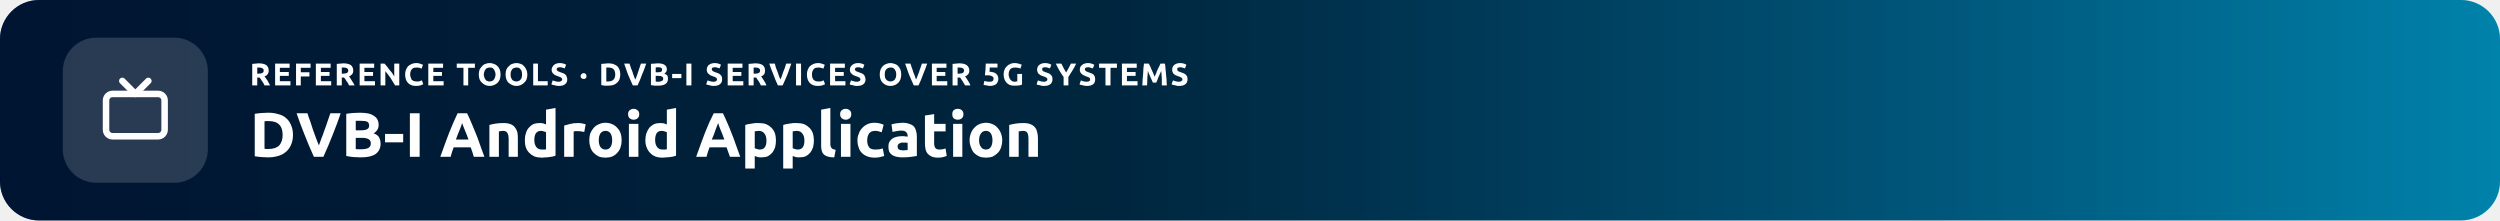
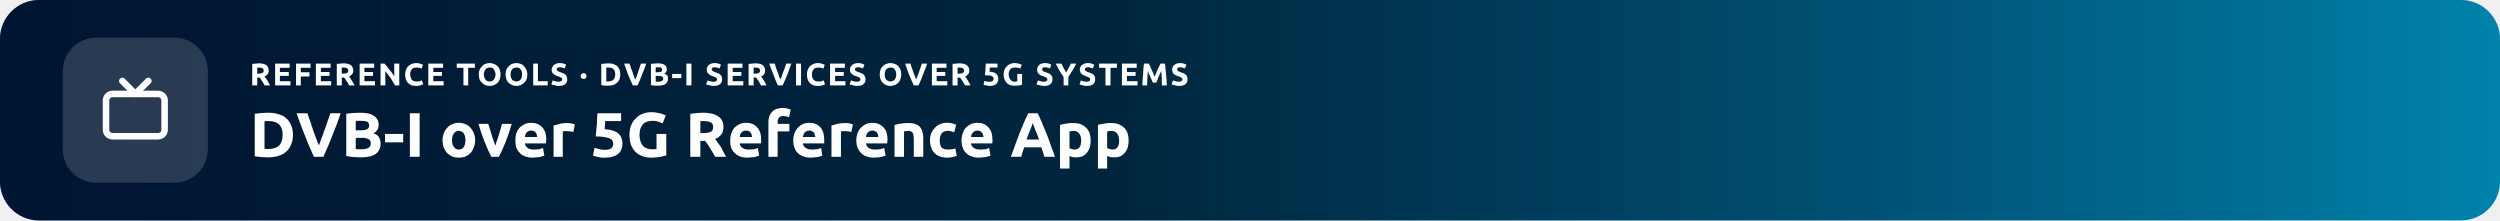
- <svg xmlns="http://www.w3.org/2000/svg" width="896" height="79" viewBox="0 0 896 79" role="img" aria-label="Reference Tools · DVB-I Services over 5G Systems: DVB-I Android Application">
+ <svg xmlns="http://www.w3.org/2000/svg" width="896" height="79" viewBox="0 0 896 79" role="img" aria-label="Reference Tools · DVB-I Services over 5G Systems: DVB-I over 5G Reference App">
  <defs>
    <linearGradient id="brand" x1="0" y1="0" x2="1" y2="0">
      <stop offset="0" stop-color="#003580" />
      <stop offset="1" stop-color="#00a0d2" />
    </linearGradient>
    <linearGradient id="shade" x1="0" y1="0" x2="1" y2="0">
      <stop offset="0" stop-color="#000" stop-opacity="0.62" />
      <stop offset="0.45" stop-color="#000" stop-opacity="0.62" />
      <stop offset="1" stop-color="#000" stop-opacity="0.18" />
    </linearGradient>
    <clipPath id="card">
      <rect width="896" height="79" rx="14" />
    </clipPath>
  </defs>
  <g clip-path="url(#card)">
    <rect width="896" height="79" fill="url(#brand)" />
    <rect width="896" height="79" fill="url(#shade)" />
  </g>
  <rect x="22.5" y="13.5" width="52" height="52" rx="12" fill="#fff" fill-opacity="0.16" />
  <g transform="translate(34.5 25.5) scale(1.16667)" fill="none" stroke="#fff" stroke-width="2" stroke-linecap="round" stroke-linejoin="round">
    <path d="M3 9a2 2 0 0 1 2 -2h14a2 2 0 0 1 2 2v9a2 2 0 0 1 -2 2h-14a2 2 0 0 1 -2 -2l0 -9" />
    <path d="M16 3l-4 4l-4 -4" />
  </g>
  <path d="M92.7 22.7Q94.4 22.7 95.4 23.3Q96.3 24 96.3 25.3Q96.3 26.1 95.9 26.6Q95.6 27.1 94.8 27.4Q95.1 27.7 95.3 28.1Q95.6 28.5 95.9 28.9Q96.1 29.3 96.3 29.7Q96.6 30.2 96.8 30.6H94.8Q94.6 30.2 94.4 29.8Q94.2 29.4 93.9 29.1Q93.7 28.7 93.5 28.4Q93.2 28 93 27.8H92.2V30.6H90.4V22.9Q91 22.8 91.6 22.8Q92.2 22.7 92.7 22.7ZM92.8 24.2Q92.6 24.2 92.4 24.2Q92.3 24.2 92.2 24.2V26.4H92.7Q93.6 26.4 94.1 26.1Q94.5 25.9 94.5 25.3Q94.5 24.7 94.1 24.5Q93.6 24.2 92.8 24.2Z M98.6 30.6V22.8H103.8V24.3H100.3V25.8H103.5V27.2H100.3V29.1H104.1V30.6Z M106.1 30.6V22.8H111.3V24.3H107.8V25.9H110.9V27.4H107.8V30.6Z M113.2 30.6V22.8H118.5V24.3H115V25.8H118.1V27.2H115V29.1H118.7V30.6Z M123 22.7Q124.7 22.7 125.7 23.3Q126.6 24 126.6 25.3Q126.6 26.1 126.2 26.6Q125.8 27.1 125.1 27.4Q125.4 27.7 125.6 28.1Q125.9 28.5 126.1 28.9Q126.4 29.3 126.6 29.7Q126.9 30.2 127.1 30.6H125.1Q124.9 30.2 124.7 29.8Q124.5 29.4 124.2 29.1Q124 28.7 123.8 28.4Q123.5 28 123.3 27.8H122.5V30.6H120.7V22.9Q121.3 22.8 121.9 22.8Q122.5 22.7 123 22.7ZM123.1 24.2Q122.9 24.2 122.7 24.2Q122.6 24.2 122.5 24.2V26.4H122.9Q123.9 26.4 124.4 26.1Q124.8 25.9 124.8 25.3Q124.8 24.7 124.4 24.5Q123.9 24.2 123.1 24.2Z M128.9 30.6V22.8H134.1V24.3H130.6V25.8H133.7V27.2H130.6V29.1H134.4V30.6Z M141.6 30.6Q140.8 29.3 140 28Q139.1 26.7 138.1 25.5V30.6H136.4V22.8H137.8Q138.2 23.2 138.6 23.7Q139.1 24.3 139.5 24.9Q140 25.5 140.5 26.1Q140.9 26.8 141.3 27.4V22.8H143.1V30.6Z M149.1 30.8Q147.2 30.8 146.2 29.7Q145.2 28.6 145.2 26.7Q145.2 25.7 145.5 25Q145.8 24.2 146.3 23.7Q146.9 23.2 147.6 22.9Q148.3 22.6 149.2 22.6Q149.7 22.6 150.1 22.7Q150.5 22.8 150.8 22.9Q151.1 23 151.3 23.1Q151.5 23.2 151.6 23.2L151.1 24.6Q150.7 24.4 150.3 24.3Q149.8 24.2 149.2 24.2Q148.8 24.2 148.4 24.3Q148 24.4 147.7 24.7Q147.4 25 147.2 25.5Q147 26 147 26.7Q147 27.2 147.2 27.7Q147.3 28.1 147.5 28.5Q147.8 28.8 148.2 29Q148.7 29.2 149.3 29.2Q149.6 29.2 149.9 29.2Q150.3 29.1 150.5 29.1Q150.7 29 150.9 28.9Q151.1 28.8 151.2 28.8L151.7 30.2Q151.3 30.4 150.7 30.6Q150 30.8 149.1 30.8Z M153.5 30.6V22.8H158.8V24.3H155.3V25.8H158.4V27.2H155.3V29.1H159V30.6Z M170.2 22.8V24.3H167.8V30.6H166.1V24.3H163.7V22.8Z M173.4 26.7Q173.4 27.3 173.6 27.7Q173.7 28.2 174 28.5Q174.2 28.9 174.6 29Q175 29.2 175.5 29.2Q176 29.2 176.4 29Q176.8 28.9 177 28.5Q177.3 28.2 177.4 27.7Q177.6 27.3 177.6 26.7Q177.6 26.1 177.4 25.7Q177.3 25.2 177 24.9Q176.8 24.5 176.4 24.3Q176 24.2 175.5 24.2Q175 24.2 174.6 24.4Q174.2 24.5 174 24.9Q173.7 25.2 173.6 25.7Q173.4 26.1 173.4 26.7ZM179.4 26.7Q179.4 27.7 179.1 28.5Q178.8 29.2 178.3 29.7Q177.8 30.2 177 30.5Q176.3 30.8 175.5 30.8Q174.7 30.8 174 30.5Q173.3 30.2 172.8 29.7Q172.2 29.2 171.9 28.5Q171.6 27.7 171.6 26.7Q171.6 25.7 171.9 24.9Q172.3 24.2 172.8 23.7Q173.3 23.1 174 22.9Q174.7 22.6 175.5 22.6Q176.3 22.6 177 22.9Q177.7 23.1 178.3 23.7Q178.8 24.2 179.1 24.9Q179.4 25.7 179.4 26.7Z M183 26.7Q183 27.3 183.1 27.7Q183.3 28.2 183.5 28.5Q183.8 28.9 184.2 29Q184.6 29.2 185.1 29.2Q185.6 29.2 185.9 29Q186.3 28.9 186.6 28.5Q186.9 28.2 187 27.7Q187.1 27.3 187.1 26.7Q187.1 26.1 187 25.7Q186.9 25.2 186.6 24.9Q186.3 24.5 185.9 24.3Q185.6 24.2 185.1 24.2Q184.6 24.2 184.2 24.4Q183.8 24.5 183.5 24.9Q183.3 25.2 183.1 25.7Q183 26.1 183 26.7ZM189 26.7Q189 27.7 188.7 28.5Q188.4 29.2 187.8 29.7Q187.3 30.2 186.6 30.5Q185.9 30.8 185.1 30.8Q184.3 30.8 183.6 30.5Q182.9 30.2 182.3 29.7Q181.8 29.2 181.5 28.5Q181.2 27.7 181.2 26.7Q181.2 25.7 181.5 24.9Q181.8 24.2 182.4 23.7Q182.9 23.1 183.6 22.9Q184.3 22.6 185.1 22.6Q185.9 22.6 186.6 22.9Q187.3 23.1 187.8 23.7Q188.3 24.2 188.6 24.9Q189 25.7 189 26.7Z M196.3 29.1V30.6H191.1V22.8H192.8V29.1Z M200.2 29.3Q200.6 29.3 200.8 29.2Q201.1 29.1 201.2 29Q201.4 28.9 201.4 28.8Q201.5 28.6 201.5 28.5Q201.5 28.1 201.1 27.8Q200.8 27.6 199.9 27.3Q199.5 27.1 199.1 27Q198.7 26.8 198.4 26.5Q198.1 26.3 197.9 25.9Q197.7 25.5 197.7 25Q197.7 24.4 198 24Q198.2 23.6 198.5 23.3Q198.9 23 199.4 22.8Q200 22.6 200.6 22.6Q201.4 22.6 202 22.8Q202.6 23 202.9 23.2L202.4 24.5Q202.1 24.4 201.7 24.3Q201.3 24.1 200.7 24.1Q200.1 24.1 199.8 24.3Q199.5 24.5 199.5 24.8Q199.5 25 199.6 25.2Q199.8 25.3 199.9 25.5Q200.1 25.6 200.4 25.7Q200.6 25.8 200.9 25.9Q201.5 26.1 202 26.3Q202.4 26.5 202.7 26.8Q203 27.1 203.1 27.5Q203.3 27.9 203.3 28.5Q203.3 29.6 202.5 30.2Q201.8 30.8 200.2 30.8Q199.7 30.8 199.3 30.7Q198.9 30.6 198.6 30.5Q198.2 30.5 198 30.4Q197.8 30.3 197.6 30.2L198.1 28.8Q198.5 29 199 29.1Q199.5 29.3 200.2 29.3Z M210.2 27.3Q210.2 27.8 209.9 28.1Q209.6 28.3 209.2 28.3Q208.8 28.3 208.5 28.1Q208.1 27.8 208.1 27.3Q208.1 26.8 208.5 26.5Q208.8 26.2 209.2 26.2Q209.6 26.2 209.9 26.5Q210.2 26.8 210.2 27.3Z M217.3 29.2Q217.4 29.2 217.6 29.2Q217.7 29.2 217.9 29.2Q219.3 29.2 219.9 28.5Q220.5 27.9 220.5 26.7Q220.5 25.5 219.9 24.8Q219.3 24.2 218 24.2Q217.8 24.2 217.6 24.2Q217.4 24.2 217.3 24.2ZM222.3 26.7Q222.3 27.7 222 28.5Q221.7 29.2 221.1 29.7Q220.6 30.2 219.7 30.5Q218.9 30.7 217.9 30.7Q217.4 30.7 216.7 30.7Q216.1 30.6 215.5 30.5V22.9Q216.1 22.8 216.8 22.8Q217.4 22.7 217.9 22.7Q218.9 22.7 219.7 22.9Q220.5 23.2 221.1 23.6Q221.7 24.1 222 24.9Q222.3 25.6 222.3 26.7Z M226.8 30.6Q226.3 29.6 225.9 28.6Q225.4 27.5 225 26.5Q224.6 25.4 224.3 24.5Q223.9 23.5 223.7 22.8H225.6Q225.9 23.5 226.1 24.3Q226.4 25 226.7 25.8Q226.9 26.6 227.2 27.3Q227.4 28 227.7 28.5Q227.9 28 228.2 27.3Q228.4 26.6 228.7 25.8Q229 25 229.2 24.3Q229.5 23.5 229.7 22.8H231.6Q231.3 23.5 231 24.5Q230.7 25.4 230.2 26.5Q229.8 27.5 229.4 28.6Q228.9 29.6 228.5 30.6Z M235.9 30.7Q235.2 30.7 234.6 30.7Q234 30.6 233.3 30.5V22.9Q233.8 22.8 234.5 22.8Q235.1 22.7 235.6 22.7Q236.4 22.7 237 22.8Q237.6 22.9 238.1 23.2Q238.5 23.4 238.8 23.9Q239 24.3 239 24.9Q239 25.8 238.1 26.4Q238.9 26.7 239.2 27.1Q239.4 27.6 239.4 28.2Q239.4 29.5 238.5 30.1Q237.6 30.7 235.9 30.7ZM235 27.2V29.2Q235.2 29.2 235.4 29.3Q235.6 29.3 235.9 29.3Q236.7 29.3 237.2 29Q237.7 28.8 237.7 28.2Q237.7 27.7 237.2 27.4Q236.8 27.2 236.1 27.2ZM235 25.9H235.8Q236.7 25.9 237 25.7Q237.3 25.4 237.3 25Q237.3 24.5 237 24.3Q236.6 24.1 235.9 24.1Q235.7 24.1 235.4 24.1Q235.2 24.1 235 24.2Z M240.9 26.5H244.2V28H240.9Z M246 22.8H247.8V30.6H246Z M255.7 29.3Q256.1 29.3 256.4 29.2Q256.6 29.1 256.7 29Q256.9 28.9 256.9 28.8Q257 28.6 257 28.5Q257 28.1 256.6 27.8Q256.3 27.6 255.4 27.3Q255 27.1 254.6 27Q254.3 26.8 254 26.5Q253.6 26.3 253.5 25.9Q253.3 25.5 253.3 25Q253.3 24.4 253.5 24Q253.7 23.6 254 23.3Q254.4 23 254.9 22.8Q255.5 22.6 256.1 22.6Q256.9 22.6 257.5 22.8Q258.1 23 258.4 23.2L257.9 24.5Q257.6 24.4 257.2 24.3Q256.8 24.1 256.2 24.1Q255.6 24.1 255.3 24.3Q255.1 24.5 255.1 24.8Q255.1 25 255.2 25.2Q255.3 25.3 255.5 25.5Q255.6 25.6 255.9 25.7Q256.1 25.8 256.4 25.9Q257 26.1 257.5 26.3Q257.9 26.5 258.2 26.8Q258.5 27.1 258.7 27.5Q258.8 27.9 258.8 28.5Q258.8 29.6 258 30.2Q257.3 30.8 255.7 30.8Q255.2 30.8 254.8 30.7Q254.4 30.6 254.1 30.5Q253.8 30.5 253.5 30.4Q253.3 30.3 253.1 30.2L253.6 28.8Q254 29 254.5 29.1Q255 29.3 255.7 29.3Z M260.8 30.6V22.8H266.1V24.3H262.6V25.8H265.7V27.2H262.6V29.1H266.4V30.6Z M270.6 22.7Q272.4 22.7 273.3 23.3Q274.2 24 274.2 25.3Q274.2 26.1 273.9 26.6Q273.5 27.1 272.8 27.4Q273 27.7 273.3 28.1Q273.5 28.5 273.8 28.9Q274 29.3 274.3 29.7Q274.5 30.2 274.7 30.6H272.7Q272.5 30.2 272.3 29.8Q272.1 29.4 271.9 29.1Q271.6 28.7 271.4 28.4Q271.2 28 271 27.8H270.1V30.6H268.3V22.9Q268.9 22.8 269.5 22.8Q270.1 22.7 270.6 22.7ZM270.7 24.2Q270.5 24.2 270.4 24.2Q270.2 24.2 270.1 24.2V26.4H270.6Q271.6 26.4 272 26.1Q272.4 25.9 272.4 25.3Q272.4 24.7 272 24.5Q271.6 24.2 270.7 24.2Z M278.8 30.6Q278.4 29.6 277.9 28.6Q277.5 27.5 277.1 26.5Q276.7 25.4 276.3 24.5Q276 23.5 275.7 22.8H277.7Q277.9 23.5 278.1 24.3Q278.4 25 278.7 25.8Q279 26.6 279.2 27.3Q279.5 28 279.7 28.5Q279.9 28 280.2 27.3Q280.4 26.6 280.7 25.8Q281 25 281.3 24.3Q281.5 23.5 281.8 22.8H283.6Q283.4 23.5 283 24.5Q282.7 25.4 282.3 26.5Q281.9 27.5 281.4 28.6Q281 29.6 280.5 30.6Z M285.3 22.8H287.1V30.6H285.3Z M293.1 30.8Q291.2 30.8 290.2 29.7Q289.2 28.6 289.2 26.7Q289.2 25.7 289.5 25Q289.8 24.2 290.3 23.7Q290.9 23.2 291.6 22.9Q292.3 22.6 293.2 22.6Q293.7 22.6 294.1 22.7Q294.5 22.8 294.8 22.9Q295.1 23 295.3 23.1Q295.5 23.2 295.6 23.2L295.1 24.6Q294.7 24.4 294.2 24.3Q293.8 24.2 293.2 24.2Q292.8 24.2 292.4 24.3Q292 24.4 291.7 24.7Q291.4 25 291.2 25.5Q291 26 291 26.7Q291 27.2 291.1 27.7Q291.3 28.1 291.5 28.5Q291.8 28.8 292.2 29Q292.6 29.2 293.2 29.2Q293.6 29.2 293.9 29.2Q294.2 29.1 294.5 29.1Q294.7 29 294.9 28.9Q295.1 28.8 295.2 28.8L295.7 30.2Q295.3 30.4 294.7 30.6Q294 30.8 293.1 30.8Z M297.5 30.6V22.8H302.8V24.3H299.3V25.8H302.4V27.2H299.3V29.1H303V30.6Z M307.1 29.3Q307.5 29.3 307.7 29.2Q308 29.1 308.1 29Q308.3 28.9 308.3 28.8Q308.4 28.6 308.4 28.5Q308.4 28.1 308 27.8Q307.7 27.6 306.8 27.3Q306.4 27.1 306 27Q305.6 26.8 305.3 26.5Q305 26.3 304.8 25.9Q304.6 25.5 304.6 25Q304.6 24.4 304.8 24Q305.1 23.6 305.4 23.3Q305.8 23 306.3 22.8Q306.9 22.6 307.5 22.6Q308.3 22.6 308.9 22.8Q309.4 23 309.8 23.2L309.3 24.5Q309 24.4 308.6 24.3Q308.2 24.1 307.6 24.1Q307 24.1 306.7 24.3Q306.4 24.5 306.4 24.8Q306.4 25 306.5 25.2Q306.6 25.3 306.8 25.5Q307 25.6 307.3 25.7Q307.5 25.8 307.8 25.9Q308.4 26.1 308.9 26.3Q309.3 26.5 309.6 26.8Q309.9 27.1 310 27.5Q310.2 27.9 310.2 28.5Q310.2 29.6 309.4 30.2Q308.7 30.8 307.1 30.8Q306.6 30.8 306.2 30.7Q305.8 30.6 305.4 30.5Q305.1 30.5 304.9 30.4Q304.7 30.3 304.5 30.2L305 28.8Q305.4 29 305.9 29.1Q306.4 29.3 307.1 29.3Z M317.1 26.7Q317.1 27.3 317.2 27.7Q317.3 28.2 317.6 28.5Q317.9 28.9 318.3 29Q318.6 29.2 319.1 29.2Q319.6 29.2 320 29Q320.4 28.9 320.7 28.5Q320.9 28.2 321.1 27.7Q321.2 27.3 321.2 26.7Q321.2 26.1 321.1 25.7Q320.9 25.2 320.7 24.9Q320.4 24.5 320 24.3Q319.6 24.2 319.1 24.2Q318.6 24.2 318.3 24.4Q317.9 24.5 317.6 24.9Q317.3 25.2 317.2 25.7Q317.1 26.1 317.1 26.7ZM323 26.7Q323 27.7 322.7 28.5Q322.4 29.2 321.9 29.7Q321.4 30.2 320.7 30.5Q320 30.8 319.1 30.8Q318.3 30.8 317.6 30.5Q316.9 30.2 316.4 29.7Q315.9 29.2 315.6 28.5Q315.3 27.7 315.3 26.7Q315.3 25.7 315.6 24.9Q315.9 24.2 316.4 23.7Q317 23.1 317.7 22.9Q318.4 22.6 319.1 22.6Q319.9 22.6 320.6 22.9Q321.4 23.1 321.9 23.7Q322.4 24.2 322.7 24.9Q323 25.7 323 26.7Z M327.5 30.6Q327 29.6 326.6 28.6Q326.1 27.5 325.7 26.5Q325.3 25.4 325 24.5Q324.6 23.5 324.4 22.8H326.3Q326.5 23.5 326.8 24.3Q327.1 25 327.3 25.8Q327.6 26.6 327.9 27.3Q328.1 28 328.3 28.5Q328.6 28 328.8 27.3Q329.1 26.6 329.4 25.8Q329.6 25 329.9 24.3Q330.2 23.5 330.4 22.8H332.3Q332 23.5 331.7 24.5Q331.3 25.4 330.9 26.5Q330.5 27.5 330.1 28.6Q329.6 29.6 329.2 30.6Z M334 30.6V22.8H339.2V24.3H335.7V25.8H338.8V27.2H335.7V29.1H339.5V30.6Z M343.7 22.7Q345.5 22.7 346.4 23.3Q347.4 24 347.4 25.3Q347.4 26.1 347 26.6Q346.6 27.1 345.9 27.4Q346.1 27.7 346.4 28.1Q346.6 28.5 346.9 28.9Q347.1 29.3 347.4 29.7Q347.6 30.2 347.8 30.6H345.9Q345.6 30.2 345.4 29.8Q345.2 29.4 345 29.1Q344.7 28.7 344.5 28.4Q344.3 28 344.1 27.8H343.2V30.6H341.4V22.9Q342 22.8 342.6 22.8Q343.2 22.7 343.7 22.7ZM343.8 24.2Q343.6 24.2 343.5 24.2Q343.3 24.2 343.2 24.2V26.4H343.7Q344.7 26.4 345.1 26.1Q345.5 25.9 345.5 25.3Q345.5 24.7 345.1 24.5Q344.7 24.2 343.8 24.2Z M356.1 28.3Q356.1 28 356 27.7Q355.9 27.5 355.5 27.3Q355.1 27.1 354.5 27Q353.9 27 353 27Q353.1 25.9 353.2 24.8Q353.3 23.8 353.3 22.8H357.5V24.2H354.7Q354.7 24.6 354.7 25Q354.7 25.4 354.6 25.7Q356.3 25.8 357 26.4Q357.8 27.1 357.8 28.3Q357.8 28.8 357.6 29.3Q357.4 29.7 357.1 30.1Q356.7 30.4 356.1 30.6Q355.5 30.8 354.7 30.8Q354.4 30.8 354.1 30.7Q353.8 30.7 353.5 30.6Q353.2 30.6 352.9 30.5Q352.7 30.4 352.5 30.4L352.8 29Q353.1 29.1 353.6 29.2Q354 29.3 354.7 29.3Q355.5 29.3 355.8 29Q356.1 28.7 356.1 28.3Z M363.9 24.2Q362.6 24.2 362.1 24.8Q361.5 25.5 361.5 26.7Q361.5 27.3 361.7 27.7Q361.8 28.2 362.1 28.5Q362.4 28.9 362.8 29.1Q363.2 29.3 363.7 29.3Q364 29.3 364.2 29.2Q364.4 29.2 364.6 29.2V26.5H366.3V30.3Q366 30.5 365.3 30.6Q364.6 30.7 363.6 30.7Q362.7 30.7 362 30.5Q361.3 30.2 360.8 29.7Q360.3 29.2 360 28.4Q359.7 27.7 359.7 26.7Q359.7 25.7 360 25Q360.3 24.2 360.9 23.7Q361.4 23.2 362.1 22.9Q362.8 22.6 363.6 22.6Q364.2 22.6 364.6 22.7Q365.1 22.8 365.4 22.9Q365.7 23 365.9 23.1Q366.1 23.2 366.2 23.2L365.7 24.6Q365.4 24.4 364.9 24.3Q364.4 24.2 363.9 24.2Z M374.1 29.3Q374.5 29.3 374.7 29.2Q375 29.1 375.1 29Q375.3 28.9 375.3 28.8Q375.4 28.6 375.4 28.5Q375.4 28.1 375 27.8Q374.7 27.6 373.8 27.3Q373.4 27.1 373 27Q372.7 26.8 372.3 26.5Q372 26.3 371.9 25.9Q371.7 25.5 371.7 25Q371.7 24.4 371.9 24Q372.1 23.6 372.4 23.3Q372.8 23 373.3 22.8Q373.9 22.6 374.5 22.6Q375.3 22.6 375.9 22.8Q376.5 23 376.8 23.2L376.3 24.5Q376 24.4 375.6 24.3Q375.2 24.1 374.6 24.1Q374 24.1 373.7 24.3Q373.5 24.5 373.5 24.8Q373.5 25 373.6 25.2Q373.7 25.3 373.8 25.5Q374 25.6 374.3 25.7Q374.5 25.8 374.8 25.9Q375.4 26.1 375.9 26.3Q376.3 26.5 376.6 26.8Q376.9 27.1 377.1 27.5Q377.2 27.9 377.2 28.5Q377.2 29.6 376.4 30.2Q375.7 30.8 374.1 30.8Q373.6 30.8 373.2 30.7Q372.8 30.6 372.5 30.5Q372.1 30.5 371.9 30.4Q371.7 30.3 371.5 30.2L372 28.8Q372.4 29 372.9 29.1Q373.4 29.3 374.1 29.3Z M382.1 26Q382.6 25.2 383 24.4Q383.4 23.6 383.8 22.8H385.7Q385.1 24.1 384.4 25.2Q383.7 26.4 382.9 27.6V30.6H381.2V27.6Q380.4 26.5 379.7 25.3Q379 24.1 378.4 22.8H380.4Q380.8 23.6 381.2 24.4Q381.6 25.2 382.1 26Z M389.5 29.3Q389.8 29.3 390.1 29.2Q390.3 29.1 390.5 29Q390.6 28.9 390.7 28.8Q390.7 28.6 390.7 28.5Q390.7 28.1 390.4 27.8Q390 27.6 389.1 27.3Q388.8 27.1 388.4 27Q388 26.8 387.7 26.5Q387.4 26.3 387.2 25.9Q387 25.5 387 25Q387 24.4 387.2 24Q387.4 23.6 387.8 23.3Q388.1 23 388.7 22.8Q389.2 22.6 389.9 22.6Q390.7 22.6 391.2 22.8Q391.8 23 392.2 23.2L391.7 24.5Q391.3 24.4 390.9 24.3Q390.5 24.1 390 24.1Q389.3 24.1 389.1 24.3Q388.8 24.5 388.8 24.8Q388.8 25 388.9 25.2Q389 25.3 389.2 25.5Q389.4 25.6 389.6 25.7Q389.9 25.8 390.1 25.9Q390.8 26.1 391.2 26.3Q391.7 26.5 392 26.8Q392.2 27.1 392.4 27.5Q392.5 27.9 392.5 28.5Q392.5 29.6 391.8 30.2Q391 30.8 389.5 30.8Q389 30.8 388.5 30.7Q388.1 30.6 387.8 30.5Q387.5 30.5 387.2 30.4Q387 30.3 386.9 30.2L387.4 28.8Q387.7 29 388.2 29.1Q388.7 29.3 389.5 29.3Z M400.3 22.8V24.3H398V30.6H396.2V24.3H393.9V22.8Z M402.1 30.6V22.8H407.4V24.3H403.9V25.8H407V27.2H403.9V29.1H407.7V30.6Z M411.7 22.8Q411.9 23.2 412.2 23.7Q412.4 24.3 412.7 24.9Q413 25.5 413.3 26.2Q413.6 26.9 413.8 27.5Q414.1 26.9 414.4 26.2Q414.6 25.5 414.9 24.9Q415.2 24.3 415.5 23.7Q415.7 23.2 415.9 22.8H417.5Q417.7 23.6 417.7 24.5Q417.8 25.5 417.9 26.5Q418 27.6 418.1 28.6Q418.1 29.7 418.2 30.6H416.4Q416.4 29.5 416.4 28.1Q416.3 26.8 416.2 25.4Q416 25.9 415.7 26.5Q415.5 27 415.2 27.6Q415 28.2 414.8 28.7Q414.6 29.2 414.4 29.6H413.2Q413 29.2 412.8 28.7Q412.6 28.2 412.3 27.6Q412.1 27 411.8 26.5Q411.6 25.9 411.4 25.4Q411.3 26.8 411.2 28.1Q411.2 29.5 411.1 30.6H409.4Q409.5 29.7 409.5 28.6Q409.6 27.6 409.7 26.5Q409.7 25.5 409.8 24.5Q409.9 23.6 410 22.8Z M422.5 29.3Q422.9 29.3 423.1 29.2Q423.4 29.1 423.5 29Q423.7 28.9 423.7 28.8Q423.8 28.6 423.8 28.5Q423.8 28.1 423.4 27.8Q423.1 27.6 422.2 27.3Q421.8 27.1 421.4 27Q421 26.8 420.7 26.5Q420.4 26.3 420.3 25.9Q420.1 25.5 420.1 25Q420.1 24.4 420.3 24Q420.5 23.6 420.8 23.3Q421.2 23 421.7 22.8Q422.3 22.6 422.9 22.6Q423.7 22.6 424.3 22.8Q424.9 23 425.2 23.2L424.7 24.5Q424.4 24.4 424 24.3Q423.6 24.1 423 24.1Q422.4 24.1 422.1 24.3Q421.9 24.5 421.9 24.8Q421.9 25 422 25.2Q422.1 25.3 422.2 25.5Q422.4 25.6 422.7 25.7Q422.9 25.8 423.2 25.9Q423.8 26.1 424.3 26.3Q424.7 26.5 425 26.8Q425.3 27.1 425.5 27.5Q425.6 27.9 425.6 28.5Q425.6 29.6 424.8 30.2Q424.1 30.8 422.5 30.8Q422 30.8 421.6 30.7Q421.2 30.6 420.9 30.5Q420.5 30.5 420.3 30.4Q420.1 30.3 419.9 30.2L420.4 28.8Q420.8 29 421.3 29.1Q421.8 29.3 422.5 29.3Z" fill="#fff" />
-   <path d="M94.8 53.3Q95.1 53.4 95.4 53.4Q95.7 53.4 96.2 53.4Q98.8 53.4 100.1 52.1Q101.3 50.7 101.3 48.4Q101.3 45.9 100.1 44.7Q98.9 43.4 96.3 43.4Q95.9 43.4 95.5 43.4Q95.1 43.4 94.8 43.5ZM105 48.4Q105 50.4 104.3 51.9Q103.7 53.4 102.5 54.4Q101.4 55.4 99.7 55.9Q98 56.4 96 56.4Q95 56.4 93.8 56.3Q92.5 56.2 91.3 56V40.8Q92.5 40.6 93.8 40.5Q95.1 40.4 96.1 40.4Q98.1 40.4 99.7 40.9Q101.4 41.3 102.5 42.3Q103.7 43.3 104.3 44.8Q105 46.3 105 48.4Z M112.5 56.2Q111.6 54.2 110.7 52.1Q109.8 50 109 47.9Q108.2 45.9 107.5 44Q106.8 42.1 106.3 40.6H110.2Q110.6 42 111.2 43.5Q111.7 45.1 112.2 46.6Q112.8 48.2 113.3 49.6Q113.8 51 114.3 52.1Q114.7 51 115.2 49.6Q115.8 48.2 116.3 46.6Q116.9 45.1 117.4 43.5Q117.9 42 118.4 40.6H122.1Q121.6 42.1 120.9 44Q120.2 45.9 119.4 47.9Q118.6 50 117.7 52.1Q116.8 54.2 115.9 56.2Z M129.3 56.4Q128 56.4 126.8 56.3Q125.5 56.2 124.1 55.9V40.8Q125.2 40.6 126.5 40.5Q127.8 40.4 128.9 40.4Q130.4 40.4 131.6 40.6Q132.9 40.8 133.8 41.4Q134.7 41.9 135.2 42.7Q135.7 43.6 135.7 44.8Q135.7 46.7 133.9 47.8Q135.4 48.3 135.9 49.3Q136.4 50.3 136.4 51.5Q136.4 53.9 134.6 55.2Q132.9 56.4 129.3 56.4ZM127.5 49.4V53.4Q127.9 53.5 128.4 53.5Q128.8 53.5 129.4 53.5Q130.9 53.5 131.9 53.1Q132.9 52.6 132.9 51.4Q132.9 50.3 132.1 49.9Q131.3 49.4 129.8 49.4ZM127.5 46.7H129.3Q130.9 46.7 131.6 46.3Q132.3 45.9 132.3 45Q132.3 44 131.6 43.6Q130.8 43.3 129.4 43.3Q129 43.3 128.5 43.3Q128 43.3 127.5 43.3Z M138 48H144.5V51H138Z M146.9 40.6H150.4V56.2H146.9Z M169.8 56.2Q169.6 55.4 169.3 54.5Q169 53.7 168.7 52.8H162.6Q162.3 53.7 162 54.5Q161.7 55.4 161.5 56.2H157.8Q158.7 53.7 159.5 51.5Q160.3 49.4 161 47.5Q161.8 45.6 162.5 43.9Q163.3 42.2 164 40.6H167.4Q168.2 42.2 168.9 43.9Q169.6 45.6 170.4 47.5Q171.2 49.4 171.9 51.5Q172.7 53.7 173.6 56.2ZM165.6 44.1Q165.5 44.5 165.3 45.1Q165.1 45.6 164.8 46.4Q164.5 47.2 164.1 48.1Q163.8 49 163.4 50H167.9Q167.5 49 167.2 48.1Q166.8 47.2 166.5 46.4Q166.2 45.6 166 45.1Q165.8 44.5 165.6 44.1Z M175.4 44.8Q176.3 44.5 177.6 44.3Q179 44.1 180.4 44.1Q182 44.1 183 44.5Q184 44.9 184.5 45.6Q185.1 46.3 185.4 47.3Q185.6 48.3 185.6 49.5V56.2H182.3V49.9Q182.3 48.3 181.8 47.6Q181.4 46.9 180.2 46.9Q179.9 46.9 179.5 47Q179.1 47 178.8 47.1V56.2H175.4Z M191.5 50.2Q191.5 51.7 192.2 52.7Q192.9 53.6 194.3 53.6Q194.7 53.6 195.1 53.6Q195.5 53.6 195.7 53.5V47.4Q195.4 47.2 194.9 47.1Q194.4 46.9 193.9 46.9Q191.5 46.9 191.5 50.2ZM199.1 55.8Q198.6 55.9 198.1 56.1Q197.5 56.2 196.8 56.3Q196.2 56.4 195.5 56.4Q194.9 56.5 194.3 56.5Q192.8 56.5 191.6 56.1Q190.5 55.6 189.7 54.8Q188.9 54 188.5 52.9Q188.1 51.8 188.1 50.3Q188.1 48.9 188.5 47.7Q188.8 46.6 189.5 45.8Q190.2 45 191.1 44.5Q192.1 44.1 193.4 44.1Q194.1 44.1 194.6 44.2Q195.2 44.4 195.7 44.6V39.3L199.1 38.7Z M209.4 47.3Q208.9 47.2 208.3 47.1Q207.7 47 207 47Q206.7 47 206.3 47Q205.8 47.1 205.6 47.1V56.2H202.2V45Q203.1 44.7 204.4 44.4Q205.6 44.1 207.1 44.1Q207.4 44.1 207.8 44.1Q208.1 44.2 208.5 44.2Q208.9 44.3 209.3 44.4Q209.7 44.4 209.9 44.6Z M222.8 50.3Q222.8 51.6 222.4 52.8Q222 54 221.2 54.8Q220.5 55.6 219.4 56.1Q218.3 56.5 217 56.5Q215.7 56.5 214.6 56.1Q213.6 55.6 212.8 54.8Q212 54 211.6 52.8Q211.2 51.6 211.2 50.3Q211.2 48.9 211.6 47.7Q212.1 46.6 212.8 45.8Q213.6 44.9 214.7 44.5Q215.7 44 217 44Q218.3 44 219.4 44.5Q220.4 44.9 221.2 45.8Q222 46.6 222.4 47.7Q222.8 48.9 222.8 50.3ZM219.4 50.3Q219.4 48.7 218.8 47.8Q218.2 46.9 217 46.9Q215.9 46.9 215.2 47.8Q214.6 48.7 214.6 50.3Q214.6 51.8 215.2 52.7Q215.9 53.6 217 53.6Q218.2 53.6 218.8 52.7Q219.4 51.8 219.4 50.3Z M228.8 56.2H225.4V44.4H228.8ZM229.1 40.9Q229.1 41.9 228.5 42.4Q227.9 42.9 227.1 42.9Q226.3 42.9 225.7 42.4Q225.1 41.9 225.1 40.9Q225.1 40 225.7 39.5Q226.3 39 227.1 39Q227.9 39 228.5 39.5Q229.1 40 229.1 40.9Z M234.8 50.2Q234.8 51.7 235.5 52.7Q236.2 53.6 237.5 53.6Q238 53.6 238.4 53.6Q238.7 53.6 239 53.5V47.4Q238.7 47.2 238.2 47.1Q237.7 46.9 237.1 46.9Q234.8 46.9 234.8 50.2ZM242.3 55.8Q241.9 55.9 241.3 56.1Q240.7 56.2 240.1 56.3Q239.4 56.4 238.8 56.4Q238.1 56.5 237.5 56.5Q236 56.5 234.9 56.1Q233.7 55.6 233 54.8Q232.2 54 231.8 52.9Q231.3 51.8 231.3 50.3Q231.3 48.9 231.7 47.7Q232.1 46.6 232.7 45.8Q233.4 45 234.4 44.5Q235.4 44.1 236.6 44.1Q237.3 44.1 237.9 44.2Q238.4 44.4 239 44.6V39.3L242.3 38.7Z M261.6 56.2Q261.3 55.4 261 54.5Q260.7 53.7 260.4 52.8H254.3Q254 53.7 253.7 54.5Q253.4 55.4 253.2 56.2H249.5Q250.4 53.7 251.2 51.5Q252 49.4 252.7 47.5Q253.5 45.6 254.2 43.9Q255 42.2 255.8 40.6H259.1Q259.9 42.2 260.6 43.9Q261.4 45.6 262.1 47.5Q262.9 49.4 263.6 51.5Q264.4 53.7 265.3 56.2ZM257.4 44.1Q257.2 44.5 257 45.1Q256.8 45.6 256.5 46.4Q256.2 47.2 255.9 48.1Q255.5 49 255.1 50H259.6Q259.2 49 258.9 48.1Q258.5 47.2 258.2 46.4Q257.9 45.6 257.7 45.1Q257.5 44.5 257.4 44.1Z M274.7 50.4Q274.7 48.8 274 47.9Q273.3 46.9 271.9 46.9Q271.5 46.9 271.1 47Q270.7 47 270.5 47.1V53.1Q270.8 53.3 271.3 53.4Q271.8 53.6 272.3 53.6Q274.7 53.6 274.7 50.4ZM278.1 50.3Q278.1 51.6 277.8 52.8Q277.4 53.9 276.8 54.7Q276.1 55.5 275.2 56Q274.2 56.4 272.9 56.4Q272.2 56.4 271.6 56.3Q271 56.1 270.5 55.9V60.4H267.1V44.8Q267.6 44.6 268.1 44.5Q268.7 44.4 269.4 44.3Q270 44.2 270.7 44.1Q271.3 44.1 272 44.1Q273.4 44.1 274.6 44.5Q275.7 45 276.5 45.8Q277.3 46.6 277.7 47.7Q278.1 48.9 278.1 50.3Z M288.3 50.4Q288.3 48.8 287.6 47.9Q286.9 46.9 285.5 46.9Q285.1 46.9 284.7 47Q284.3 47 284.1 47.1V53.1Q284.4 53.3 284.9 53.4Q285.4 53.6 285.9 53.6Q288.3 53.6 288.3 50.4ZM291.7 50.3Q291.7 51.6 291.4 52.8Q291 53.9 290.4 54.7Q289.7 55.5 288.8 56Q287.8 56.4 286.5 56.4Q285.8 56.4 285.2 56.3Q284.6 56.1 284.1 55.9V60.4H280.7V44.8Q281.2 44.6 281.7 44.5Q282.3 44.4 283 44.3Q283.6 44.2 284.3 44.1Q284.9 44.1 285.5 44.1Q287 44.1 288.2 44.5Q289.3 45 290.1 45.8Q290.9 46.6 291.3 47.7Q291.7 48.9 291.7 50.3Z M299 56.4Q297.6 56.4 296.6 56.1Q295.7 55.8 295.2 55.3Q294.7 54.8 294.5 54Q294.3 53.2 294.3 52.3V39.3L297.6 38.7V51.6Q297.6 52.1 297.7 52.4Q297.8 52.8 298 53Q298.2 53.3 298.5 53.4Q298.9 53.6 299.5 53.7Z M304.8 56.2H301.4V44.4H304.8ZM305.1 40.9Q305.1 41.9 304.5 42.4Q303.9 42.9 303.1 42.9Q302.3 42.9 301.7 42.4Q301.1 41.9 301.1 40.9Q301.1 40 301.7 39.5Q302.3 39 303.1 39Q303.9 39 304.5 39.5Q305.1 40 305.1 40.9Z M307.3 50.3Q307.3 49 307.8 47.9Q308.2 46.7 309 45.9Q309.8 45 310.9 44.5Q312 44 313.4 44Q314.4 44 315.2 44.2Q316 44.4 316.7 44.7L316 47.4Q315.5 47.2 315 47.1Q314.4 46.9 313.7 46.9Q312.2 46.9 311.5 47.8Q310.8 48.8 310.8 50.3Q310.8 51.9 311.5 52.8Q312.1 53.6 313.8 53.6Q314.5 53.6 315.2 53.5Q315.8 53.4 316.4 53.2L316.9 55.9Q316.3 56.1 315.4 56.3Q314.6 56.5 313.5 56.5Q311.9 56.5 310.7 56Q309.5 55.5 308.8 54.7Q308 53.9 307.7 52.7Q307.3 51.6 307.3 50.3Z M323.7 53.9Q324.2 53.9 324.6 53.8Q325.1 53.8 325.3 53.8V51.2Q325.1 51.2 324.7 51.1Q324.3 51.1 324 51.1Q323.5 51.1 323.1 51.1Q322.7 51.2 322.4 51.4Q322.1 51.5 321.9 51.8Q321.7 52.1 321.7 52.5Q321.7 53.2 322.2 53.6Q322.8 53.9 323.7 53.9ZM323.4 44Q324.9 44 325.9 44.4Q326.9 44.7 327.5 45.3Q328.1 46 328.3 46.9Q328.6 47.8 328.6 48.9V55.9Q327.8 56 326.6 56.2Q325.3 56.4 323.5 56.4Q322.3 56.4 321.4 56.2Q320.4 56 319.8 55.6Q319.1 55.1 318.7 54.4Q318.4 53.6 318.4 52.5Q318.4 51.5 318.8 50.8Q319.2 50.1 319.9 49.6Q320.6 49.2 321.5 49Q322.4 48.8 323.4 48.8Q324 48.8 324.5 48.9Q325 48.9 325.3 49V48.7Q325.3 47.9 324.8 47.4Q324.3 46.8 323 46.8Q322.2 46.8 321.3 47Q320.5 47.1 319.9 47.3L319.5 44.6Q319.8 44.5 320.2 44.4Q320.6 44.3 321.2 44.2Q321.7 44.2 322.3 44.1Q322.8 44 323.4 44Z M331.5 41.4 334.8 40.9V44.4H338.9V47.1H334.8V51.3Q334.8 52.4 335.2 53Q335.6 53.6 336.7 53.6Q337.2 53.6 337.8 53.5Q338.4 53.4 338.9 53.2L339.3 55.9Q338.7 56.1 338 56.3Q337.2 56.5 336.2 56.5Q334.8 56.5 333.9 56.1Q333 55.7 332.5 55.1Q331.9 54.4 331.7 53.4Q331.5 52.5 331.5 51.4Z M344.9 56.2H341.6V44.4H344.9ZM345.3 40.9Q345.3 41.9 344.7 42.4Q344.1 42.9 343.3 42.9Q342.4 42.9 341.8 42.4Q341.3 41.9 341.3 40.9Q341.3 40 341.8 39.5Q342.4 39 343.3 39Q344.1 39 344.7 39.5Q345.3 40 345.3 40.9Z M359.2 50.3Q359.2 51.6 358.8 52.8Q358.4 54 357.6 54.8Q356.8 55.6 355.8 56.1Q354.7 56.5 353.4 56.5Q352.1 56.5 351 56.1Q349.9 55.6 349.1 54.8Q348.4 54 348 52.8Q347.5 51.6 347.5 50.3Q347.5 48.9 348 47.7Q348.4 46.6 349.2 45.8Q350 44.9 351 44.5Q352.1 44 353.4 44Q354.6 44 355.7 44.5Q356.8 44.9 357.5 45.8Q358.3 46.6 358.7 47.7Q359.2 48.9 359.2 50.3ZM355.7 50.3Q355.7 48.7 355.1 47.8Q354.5 46.9 353.4 46.9Q352.2 46.9 351.6 47.8Q350.9 48.7 350.9 50.3Q350.9 51.8 351.6 52.7Q352.2 53.6 353.4 53.6Q354.5 53.6 355.1 52.7Q355.7 51.8 355.7 50.3Z M361.7 44.8Q362.6 44.5 364 44.3Q365.3 44.1 366.8 44.1Q368.3 44.1 369.3 44.5Q370.3 44.9 370.9 45.6Q371.5 46.3 371.7 47.3Q372 48.3 372 49.5V56.2H368.6V49.9Q368.6 48.3 368.2 47.6Q367.8 46.9 366.6 46.9Q366.2 46.9 365.8 47Q365.4 47 365.1 47.1V56.2H361.7Z" fill="#fff" />
+   <path d="M94.8 53.3Q95.1 53.4 95.4 53.4Q95.7 53.4 96.2 53.4Q98.8 53.4 100.1 52.1Q101.3 50.7 101.3 48.4Q101.3 45.9 100.1 44.7Q98.9 43.4 96.3 43.4Q95.9 43.4 95.5 43.4Q95.1 43.4 94.8 43.5ZM105 48.4Q105 50.4 104.3 51.9Q103.7 53.4 102.5 54.4Q101.4 55.4 99.7 55.9Q98 56.4 96 56.4Q95 56.4 93.8 56.3Q92.5 56.2 91.3 56V40.8Q92.5 40.6 93.8 40.5Q95.1 40.4 96.1 40.4Q98.1 40.4 99.7 40.9Q101.4 41.3 102.5 42.3Q103.7 43.3 104.3 44.8Q105 46.3 105 48.4Z M112.5 56.2Q111.6 54.2 110.7 52.1Q109.8 50 109 47.9Q108.2 45.9 107.5 44Q106.8 42.1 106.3 40.6H110.2Q110.6 42 111.2 43.5Q111.7 45.1 112.2 46.6Q112.8 48.2 113.3 49.6Q113.8 51 114.3 52.1Q114.7 51 115.2 49.6Q115.8 48.2 116.3 46.6Q116.9 45.1 117.4 43.5Q117.9 42 118.4 40.6H122.1Q121.6 42.1 120.9 44Q120.2 45.9 119.4 47.9Q118.6 50 117.7 52.1Q116.8 54.2 115.9 56.2Z M129.3 56.4Q128 56.4 126.8 56.3Q125.5 56.2 124.1 55.9V40.8Q125.2 40.6 126.5 40.5Q127.8 40.4 128.9 40.4Q130.4 40.4 131.6 40.6Q132.9 40.8 133.8 41.4Q134.7 41.9 135.2 42.7Q135.7 43.6 135.7 44.8Q135.7 46.7 133.9 47.8Q135.4 48.3 135.9 49.3Q136.4 50.3 136.4 51.5Q136.4 53.9 134.6 55.2Q132.9 56.4 129.3 56.4ZM127.5 49.4V53.4Q127.9 53.5 128.4 53.5Q128.8 53.5 129.4 53.5Q130.9 53.5 131.9 53.1Q132.9 52.6 132.9 51.4Q132.9 50.3 132.1 49.9Q131.3 49.4 129.8 49.4ZM127.5 46.7H129.3Q130.9 46.7 131.6 46.3Q132.3 45.9 132.3 45Q132.3 44 131.6 43.6Q130.8 43.3 129.4 43.3Q129 43.3 128.5 43.3Q128 43.3 127.5 43.3Z M138 48H144.5V51H138Z M146.9 40.6H150.4V56.2H146.9Z M170.3 50.3Q170.3 51.6 169.8 52.8Q169.4 54 168.7 54.8Q167.9 55.6 166.8 56.1Q165.8 56.5 164.4 56.5Q163.1 56.5 162.1 56.1Q161 55.6 160.2 54.8Q159.5 54 159 52.8Q158.6 51.6 158.6 50.3Q158.6 48.9 159.1 47.7Q159.5 46.6 160.3 45.8Q161 44.9 162.1 44.5Q163.2 44 164.4 44Q165.7 44 166.8 44.5Q167.9 44.9 168.6 45.8Q169.4 46.6 169.8 47.7Q170.3 48.9 170.3 50.3ZM166.8 50.3Q166.8 48.7 166.2 47.8Q165.6 46.9 164.4 46.9Q163.3 46.9 162.7 47.8Q162 48.7 162 50.3Q162 51.8 162.7 52.7Q163.3 53.6 164.4 53.6Q165.6 53.6 166.2 52.7Q166.8 51.8 166.8 50.3Z M176.1 56.2Q174.9 53.9 173.7 50.9Q172.5 47.9 171.5 44.4H175Q175.3 45.2 175.6 46.3Q175.9 47.3 176.2 48.3Q176.5 49.4 176.9 50.4Q177.2 51.4 177.5 52.2Q177.8 51.4 178.1 50.4Q178.5 49.4 178.8 48.3Q179.1 47.3 179.4 46.3Q179.7 45.2 179.9 44.4H183.4Q182.4 47.9 181.2 50.9Q180 53.9 178.8 56.2Z M184.7 50.4Q184.7 48.8 185.1 47.6Q185.6 46.4 186.4 45.6Q187.2 44.9 188.2 44.4Q189.2 44 190.3 44Q192.8 44 194.3 45.6Q195.8 47.1 195.8 50.1Q195.8 50.4 195.7 50.8Q195.7 51.1 195.7 51.4H188.1Q188.2 52.4 189.1 53Q189.9 53.6 191.4 53.6Q192.3 53.6 193.2 53.5Q194.1 53.3 194.6 53L195.1 55.8Q194.8 55.9 194.3 56Q193.9 56.2 193.3 56.3Q192.8 56.4 192.2 56.4Q191.5 56.5 190.9 56.5Q189.3 56.5 188.1 56Q186.9 55.6 186.2 54.7Q185.4 53.9 185 52.8Q184.7 51.7 184.7 50.4ZM192.5 49.1Q192.5 48.7 192.4 48.3Q192.3 47.8 192 47.5Q191.7 47.2 191.3 47Q191 46.8 190.4 46.8Q189.8 46.8 189.4 47Q189 47.2 188.7 47.5Q188.5 47.8 188.3 48.2Q188.2 48.7 188.1 49.1Z M205.5 47.3Q205 47.2 204.4 47.1Q203.8 47 203.1 47Q202.8 47 202.4 47Q201.9 47.1 201.7 47.1V56.2H198.4V45Q199.3 44.7 200.5 44.4Q201.7 44.1 203.2 44.1Q203.5 44.1 203.9 44.1Q204.2 44.2 204.6 44.2Q205 44.3 205.4 44.4Q205.8 44.4 206 44.6Z M219.8 51.6Q219.8 51 219.5 50.4Q219.2 49.9 218.5 49.6Q217.7 49.3 216.5 49.1Q215.3 48.9 213.5 48.9Q213.7 46.8 213.9 44.7Q214 42.5 214.1 40.6H222.6V43.4H216.9Q216.9 44.2 216.8 45Q216.8 45.7 216.7 46.3Q220 46.5 221.6 47.8Q223.1 49.2 223.1 51.5Q223.1 52.6 222.7 53.5Q222.4 54.4 221.6 55.1Q220.8 55.8 219.7 56.1Q218.5 56.5 217 56.5Q216.4 56.5 215.7 56.5Q215 56.4 214.4 56.3Q213.8 56.1 213.3 56Q212.8 55.9 212.5 55.7L213.1 53Q213.7 53.2 214.6 53.4Q215.5 53.7 216.8 53.7Q218.4 53.7 219.1 53.1Q219.8 52.4 219.8 51.6Z M233.9 43.3Q231.4 43.3 230.3 44.7Q229.2 46 229.2 48.4Q229.2 49.5 229.5 50.5Q229.8 51.4 230.3 52.1Q230.8 52.8 231.7 53.1Q232.5 53.5 233.5 53.5Q234.1 53.5 234.5 53.5Q235 53.4 235.3 53.4V48H238.8V55.7Q238.2 55.9 236.8 56.2Q235.4 56.5 233.3 56.5Q231.6 56.5 230.1 55.9Q228.7 55.4 227.7 54.4Q226.7 53.3 226.1 51.8Q225.6 50.3 225.6 48.4Q225.6 46.4 226.2 44.9Q226.8 43.4 227.9 42.4Q228.9 41.3 230.3 40.8Q231.8 40.2 233.4 40.2Q234.5 40.2 235.4 40.4Q236.3 40.5 236.9 40.7Q237.5 40.9 238 41.1Q238.4 41.3 238.6 41.4L237.5 44.2Q236.8 43.9 235.9 43.6Q235 43.3 233.9 43.3Z M252 40.4Q255.5 40.4 257.4 41.7Q259.3 42.9 259.3 45.6Q259.3 47.2 258.5 48.2Q257.8 49.2 256.3 49.8Q256.8 50.4 257.3 51.2Q257.8 51.9 258.4 52.7Q258.9 53.6 259.3 54.5Q259.8 55.3 260.2 56.2H256.3Q255.8 55.4 255.4 54.6Q255 53.9 254.5 53.1Q254 52.4 253.6 51.7Q253.1 51 252.7 50.5H251V56.2H247.4V40.8Q248.6 40.6 249.8 40.5Q251 40.4 252 40.4ZM252.2 43.4Q251.8 43.4 251.5 43.4Q251.2 43.5 251 43.5V47.7H251.9Q253.9 47.7 254.8 47.2Q255.6 46.7 255.6 45.5Q255.6 44.4 254.8 43.9Q253.9 43.4 252.2 43.4Z M261.7 50.4Q261.7 48.8 262.2 47.6Q262.6 46.4 263.4 45.6Q264.2 44.9 265.2 44.4Q266.3 44 267.3 44Q269.9 44 271.3 45.6Q272.8 47.1 272.8 50.1Q272.8 50.4 272.8 50.8Q272.7 51.1 272.7 51.4H265.1Q265.2 52.4 266.1 53Q266.9 53.6 268.4 53.6Q269.3 53.6 270.2 53.5Q271.1 53.3 271.6 53L272.1 55.8Q271.8 55.9 271.4 56Q270.9 56.2 270.4 56.3Q269.8 56.4 269.2 56.4Q268.6 56.5 267.9 56.5Q266.3 56.5 265.1 56Q264 55.6 263.2 54.7Q262.4 53.9 262 52.8Q261.7 51.7 261.7 50.4ZM269.5 49.1Q269.5 48.7 269.4 48.3Q269.3 47.8 269 47.5Q268.8 47.2 268.4 47Q268 46.8 267.4 46.8Q266.8 46.8 266.4 47Q266 47.2 265.7 47.5Q265.5 47.8 265.3 48.2Q265.2 48.7 265.1 49.1Z M280.5 38.7Q281.4 38.7 282.2 38.9Q283 39.1 283.4 39.3L282.8 42Q282.3 41.8 281.8 41.7Q281.3 41.6 280.8 41.6Q280.2 41.6 279.8 41.7Q279.4 41.9 279.2 42.2Q278.9 42.5 278.8 42.9Q278.7 43.3 278.7 43.8V44.4H282.9V47.1H278.7V56.2H275.4V43.7Q275.4 41.4 276.7 40.1Q278 38.7 280.5 38.7Z M284.3 50.4Q284.3 48.8 284.8 47.6Q285.3 46.4 286.1 45.6Q286.8 44.9 287.9 44.4Q288.9 44 290 44Q292.5 44 294 45.6Q295.4 47.1 295.4 50.1Q295.4 50.4 295.4 50.8Q295.4 51.1 295.4 51.4H287.7Q287.9 52.4 288.7 53Q289.6 53.6 291 53.6Q291.9 53.6 292.8 53.5Q293.7 53.3 294.3 53L294.7 55.8Q294.5 55.9 294 56Q293.6 56.2 293 56.3Q292.4 56.4 291.8 56.4Q291.2 56.5 290.6 56.5Q289 56.5 287.8 56Q286.6 55.6 285.8 54.7Q285 53.9 284.7 52.8Q284.3 51.7 284.3 50.4ZM292.2 49.1Q292.2 48.7 292 48.3Q291.9 47.8 291.7 47.5Q291.4 47.2 291 47Q290.6 46.8 290 46.8Q289.5 46.8 289.1 47Q288.6 47.2 288.4 47.5Q288.1 47.8 288 48.2Q287.8 48.7 287.7 49.1Z M305.1 47.3Q304.7 47.2 304.1 47.1Q303.5 47 302.8 47Q302.5 47 302 47Q301.6 47.1 301.4 47.1V56.2H298V45Q298.9 44.7 300.1 44.4Q301.4 44.1 302.9 44.1Q303.1 44.1 303.5 44.1Q303.9 44.2 304.3 44.2Q304.7 44.3 305 44.4Q305.4 44.4 305.7 44.6Z M306.9 50.4Q306.9 48.8 307.4 47.6Q307.9 46.4 308.7 45.6Q309.5 44.9 310.5 44.4Q311.5 44 312.6 44Q315.1 44 316.6 45.6Q318.1 47.1 318.1 50.1Q318.1 50.4 318 50.8Q318 51.1 318 51.4H310.4Q310.5 52.4 311.3 53Q312.2 53.6 313.6 53.6Q314.6 53.6 315.5 53.5Q316.3 53.3 316.9 53L317.4 55.8Q317.1 55.9 316.6 56Q316.2 56.2 315.6 56.3Q315.1 56.4 314.5 56.4Q313.8 56.5 313.2 56.5Q311.6 56.5 310.4 56Q309.2 55.6 308.5 54.7Q307.7 53.9 307.3 52.8Q306.9 51.7 306.9 50.4ZM314.8 49.1Q314.8 48.7 314.7 48.3Q314.5 47.8 314.3 47.5Q314 47.2 313.6 47Q313.2 46.8 312.7 46.8Q312.1 46.8 311.7 47Q311.3 47.2 311 47.5Q310.7 47.8 310.6 48.2Q310.4 48.7 310.4 49.1Z M320.6 44.8Q321.5 44.5 322.8 44.3Q324.2 44.1 325.7 44.1Q327.2 44.1 328.2 44.5Q329.2 44.9 329.8 45.6Q330.4 46.3 330.6 47.3Q330.9 48.3 330.9 49.5V56.2H327.5V49.9Q327.5 48.3 327.1 47.6Q326.6 46.9 325.5 46.9Q325.1 46.9 324.7 47Q324.3 47 324 47.1V56.2H320.6Z M333.3 50.3Q333.3 49 333.7 47.9Q334.2 46.7 335 45.9Q335.7 45 336.9 44.5Q338 44 339.4 44Q340.4 44 341.2 44.2Q341.9 44.4 342.7 44.7L342 47.4Q341.5 47.2 341 47.1Q340.4 46.9 339.7 46.9Q338.2 46.9 337.5 47.8Q336.8 48.8 336.8 50.3Q336.8 51.9 337.4 52.8Q338.1 53.6 339.8 53.6Q340.4 53.6 341.1 53.5Q341.8 53.4 342.4 53.2L342.9 55.9Q342.3 56.1 341.4 56.3Q340.6 56.5 339.5 56.5Q337.9 56.5 336.7 56Q335.5 55.5 334.8 54.7Q334 53.9 333.7 52.7Q333.3 51.6 333.3 50.3Z M344.6 50.4Q344.6 48.8 345.1 47.6Q345.5 46.4 346.3 45.6Q347.1 44.9 348.1 44.4Q349.2 44 350.3 44Q352.8 44 354.2 45.6Q355.7 47.1 355.7 50.1Q355.7 50.4 355.7 50.8Q355.7 51.1 355.6 51.4H348Q348.1 52.4 349 53Q349.8 53.6 351.3 53.6Q352.2 53.6 353.1 53.5Q354 53.3 354.5 53L355 55.8Q354.7 55.9 354.3 56Q353.8 56.2 353.3 56.3Q352.7 56.4 352.1 56.4Q351.5 56.5 350.8 56.5Q349.2 56.5 348.1 56Q346.9 55.6 346.1 54.7Q345.3 53.9 345 52.8Q344.6 51.7 344.6 50.4ZM352.5 49.1Q352.4 48.7 352.3 48.3Q352.2 47.8 351.9 47.5Q351.7 47.2 351.3 47Q350.9 46.8 350.3 46.8Q349.7 46.8 349.3 47Q348.9 47.2 348.7 47.5Q348.4 47.8 348.2 48.2Q348.1 48.7 348 49.1Z M374.3 56.2Q374.1 55.4 373.8 54.5Q373.5 53.7 373.2 52.8H367.1Q366.8 53.7 366.5 54.5Q366.2 55.4 366 56.2H362.3Q363.2 53.7 364 51.5Q364.8 49.4 365.5 47.5Q366.3 45.6 367 43.9Q367.8 42.2 368.5 40.6H371.9Q372.7 42.2 373.4 43.9Q374.1 45.6 374.9 47.5Q375.7 49.4 376.4 51.5Q377.2 53.7 378.1 56.2ZM370.1 44.1Q370 44.5 369.8 45.1Q369.6 45.6 369.3 46.4Q369 47.2 368.6 48.1Q368.3 49 367.9 50H372.4Q372 49 371.7 48.1Q371.3 47.2 371 46.4Q370.7 45.6 370.5 45.1Q370.3 44.5 370.1 44.1Z M387.5 50.4Q387.5 48.8 386.8 47.9Q386.1 46.9 384.7 46.9Q384.3 46.9 383.9 47Q383.5 47 383.3 47.1V53.1Q383.6 53.3 384.1 53.4Q384.6 53.6 385.1 53.6Q387.5 53.6 387.5 50.4ZM390.9 50.3Q390.9 51.6 390.6 52.8Q390.2 53.9 389.6 54.7Q388.9 55.5 388 56Q387 56.4 385.7 56.4Q385 56.4 384.4 56.3Q383.8 56.1 383.3 55.9V60.4H379.9V44.8Q380.4 44.6 380.9 44.5Q381.5 44.4 382.2 44.3Q382.8 44.2 383.5 44.1Q384.1 44.1 384.7 44.1Q386.2 44.1 387.4 44.5Q388.5 45 389.3 45.8Q390.1 46.6 390.5 47.7Q390.9 48.9 390.9 50.3Z M401.1 50.4Q401.1 48.8 400.4 47.9Q399.7 46.9 398.3 46.9Q397.9 46.9 397.5 47Q397.1 47 396.8 47.1V53.1Q397.2 53.3 397.7 53.4Q398.2 53.6 398.7 53.6Q401.1 53.6 401.1 50.4ZM404.5 50.3Q404.5 51.6 404.2 52.8Q403.8 53.9 403.2 54.7Q402.5 55.5 401.6 56Q400.6 56.4 399.3 56.4Q398.6 56.4 398 56.3Q397.4 56.1 396.8 55.9V60.4H393.5V44.8Q393.9 44.6 394.5 44.5Q395.1 44.4 395.8 44.3Q396.4 44.2 397.1 44.1Q397.7 44.1 398.3 44.1Q399.8 44.1 400.9 44.5Q402.1 45 402.9 45.8Q403.7 46.6 404.1 47.7Q404.5 48.9 404.5 50.3Z" fill="#fff" />
</svg>
